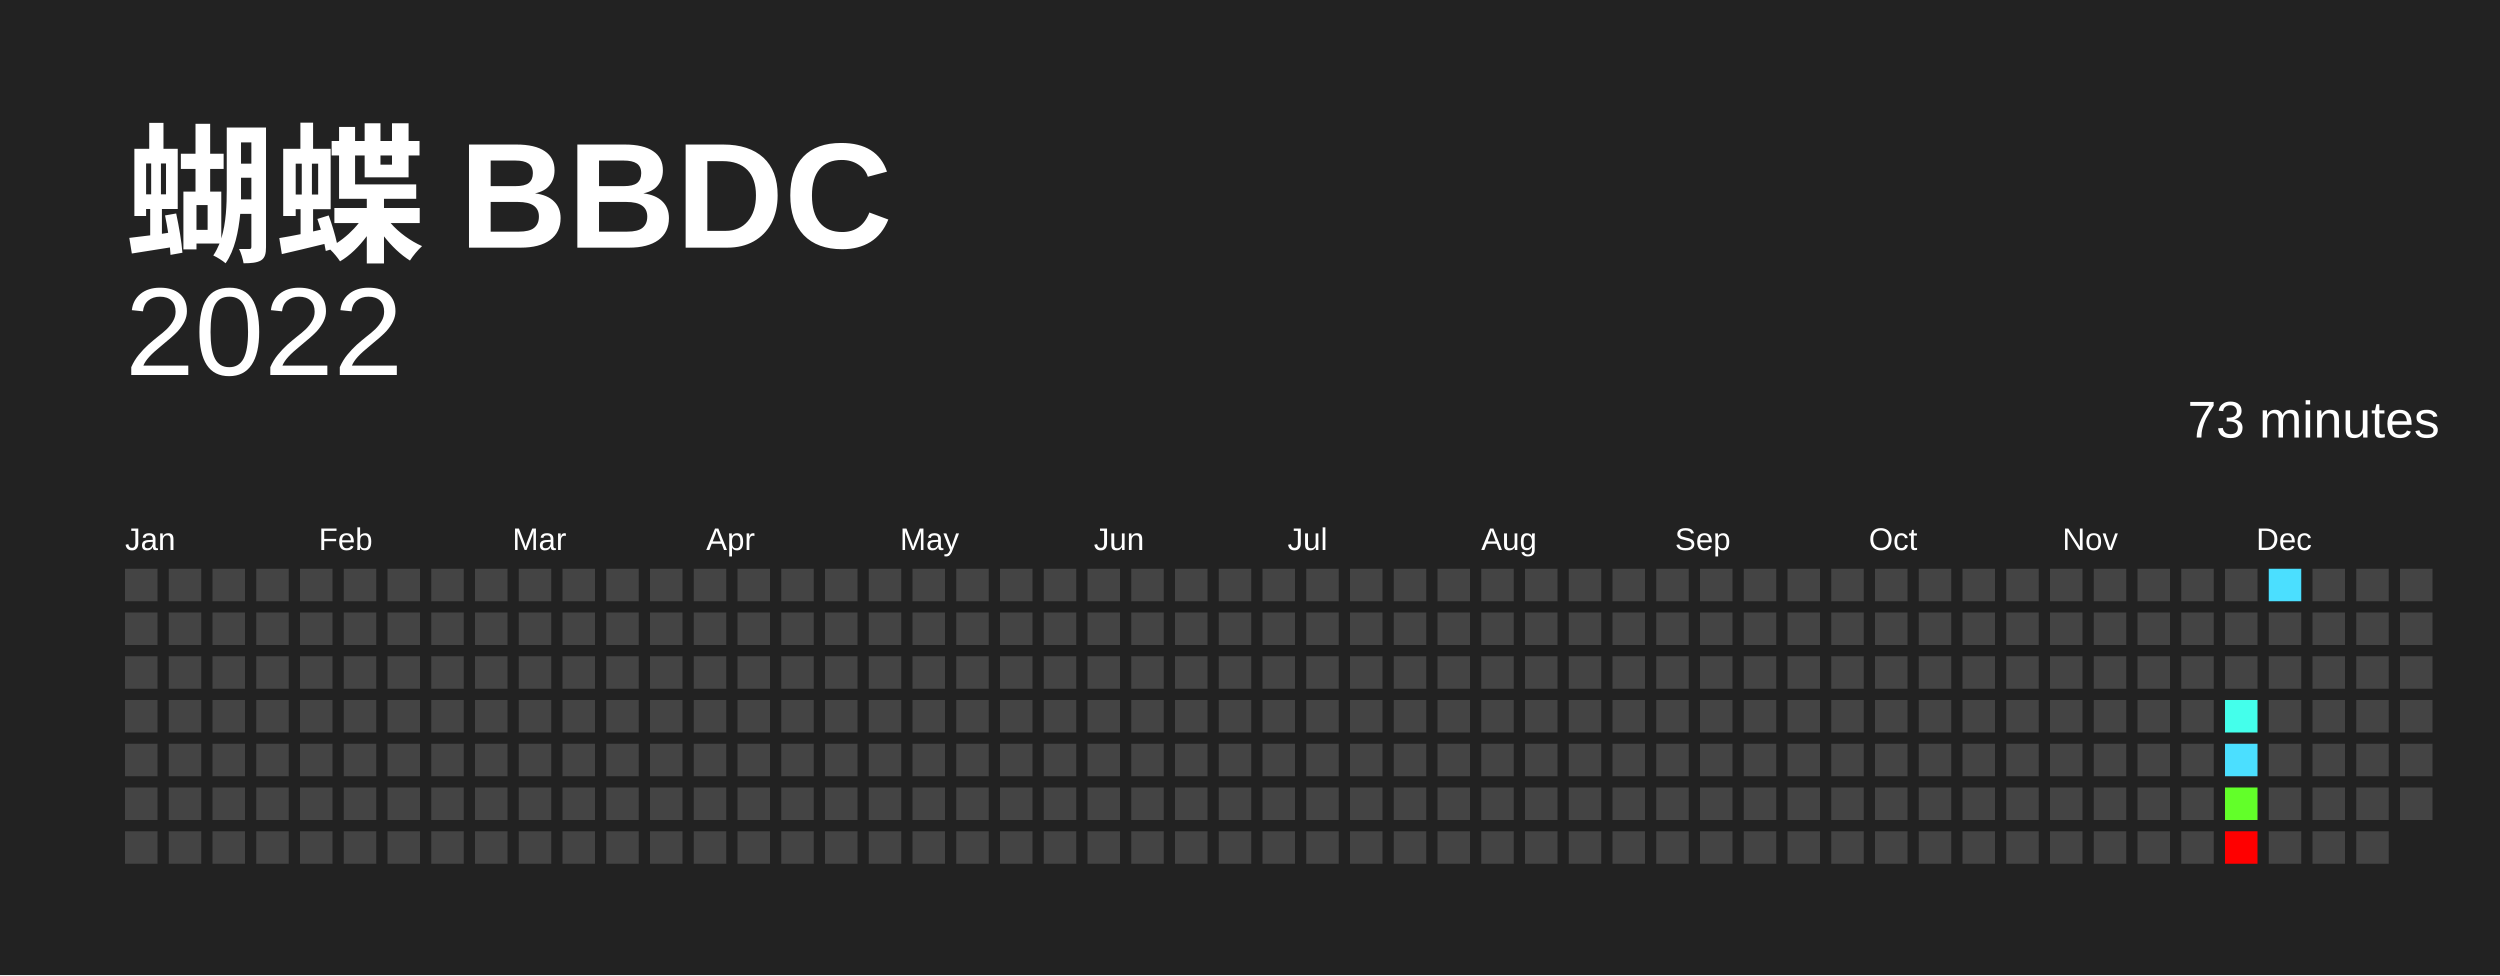
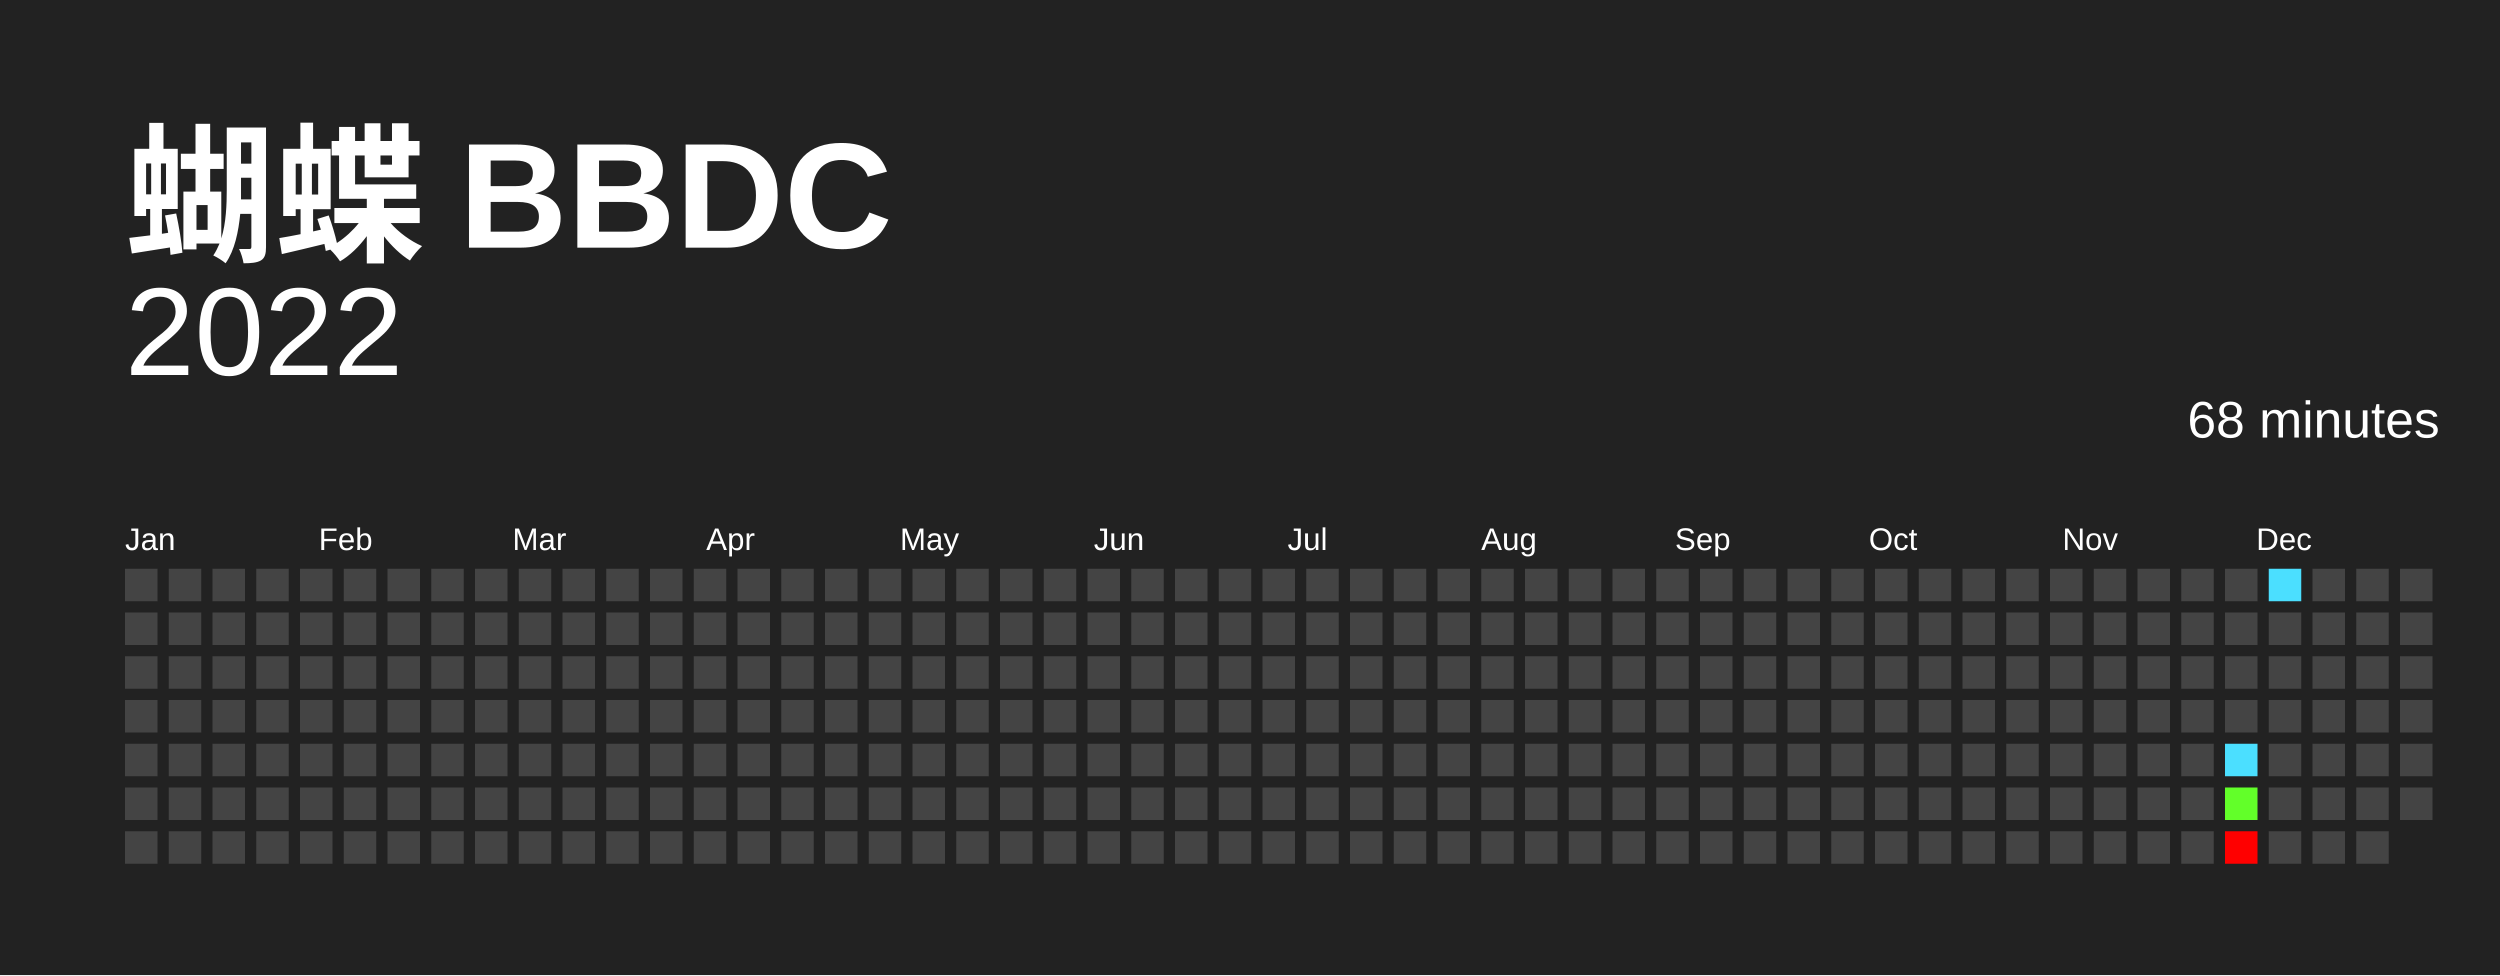
<svg xmlns="http://www.w3.org/2000/svg" baseProfile="full" height="78mm" version="1.1" viewBox="0,0,200,78" width="200mm">
  <defs />
  <rect fill="#222222" height="78" width="200" x="0" y="0" />
  <text fill="#FFFFFF" style="font-size:12px; font-family:Arial; font-weight:bold;" x="10" y="20">蝴蝶 BBDC</text>
  <text alignment-baseline="hanging" fill="#FFFFFF" style="font-size:10.0px; font-family:Arial;" x="10" y="30">2022</text>
-   <text alignment-baseline="hanging" fill="#FFFFFF" style="font-size:4.125px; font-family:Arial;" x="175" y="35">73 minutes</text>
+   <text alignment-baseline="hanging" fill="#FFFFFF" style="font-size:4.125px; font-family:Arial;" x="175" y="35">68 minutes</text>
  <text fill="#FFFFFF" style="font-size:2.5px; font-family:Arial" x="10.0" y="44">Jan</text>
  <text fill="#FFFFFF" style="font-size:2.5px; font-family:Arial" x="25.5" y="44">Feb</text>
  <text fill="#FFFFFF" style="font-size:2.5px; font-family:Arial" x="41.0" y="44">Mar</text>
  <text fill="#FFFFFF" style="font-size:2.5px; font-family:Arial" x="56.5" y="44">Apr</text>
  <text fill="#FFFFFF" style="font-size:2.5px; font-family:Arial" x="72.0" y="44">May</text>
  <text fill="#FFFFFF" style="font-size:2.5px; font-family:Arial" x="87.5" y="44">Jun</text>
  <text fill="#FFFFFF" style="font-size:2.5px; font-family:Arial" x="103.0" y="44">Jul</text>
  <text fill="#FFFFFF" style="font-size:2.5px; font-family:Arial" x="118.5" y="44">Aug</text>
  <text fill="#FFFFFF" style="font-size:2.5px; font-family:Arial" x="134.0" y="44">Sep</text>
  <text fill="#FFFFFF" style="font-size:2.5px; font-family:Arial" x="149.5" y="44">Oct</text>
  <text fill="#FFFFFF" style="font-size:2.5px; font-family:Arial" x="165.0" y="44">Nov</text>
  <text fill="#FFFFFF" style="font-size:2.5px; font-family:Arial" x="180.5" y="44">Dec</text>
  <rect fill="#444444" height="2.6" width="2.6" x="10.0" y="45.5" />
  <rect fill="#444444" height="2.6" width="2.6" x="10.0" y="49.0" />
  <rect fill="#444444" height="2.6" width="2.6" x="10.0" y="52.5" />
  <rect fill="#444444" height="2.6" width="2.6" x="10.0" y="56.0" />
  <rect fill="#444444" height="2.6" width="2.6" x="10.0" y="59.5" />
  <rect fill="#444444" height="2.6" width="2.6" x="10.0" y="63.0" />
  <rect fill="#444444" height="2.6" width="2.6" x="10.0" y="66.5" />
  <rect fill="#444444" height="2.6" width="2.6" x="13.5" y="45.5" />
  <rect fill="#444444" height="2.6" width="2.6" x="13.5" y="49.0" />
  <rect fill="#444444" height="2.6" width="2.6" x="13.5" y="52.5" />
  <rect fill="#444444" height="2.6" width="2.6" x="13.5" y="56.0" />
  <rect fill="#444444" height="2.6" width="2.6" x="13.5" y="59.5" />
  <rect fill="#444444" height="2.6" width="2.6" x="13.5" y="63.0" />
  <rect fill="#444444" height="2.6" width="2.6" x="13.5" y="66.5" />
  <rect fill="#444444" height="2.6" width="2.6" x="17.0" y="45.5" />
  <rect fill="#444444" height="2.6" width="2.6" x="17.0" y="49.0" />
  <rect fill="#444444" height="2.6" width="2.6" x="17.0" y="52.5" />
  <rect fill="#444444" height="2.6" width="2.6" x="17.0" y="56.0" />
  <rect fill="#444444" height="2.6" width="2.6" x="17.0" y="59.5" />
  <rect fill="#444444" height="2.6" width="2.6" x="17.0" y="63.0" />
  <rect fill="#444444" height="2.6" width="2.6" x="17.0" y="66.5" />
  <rect fill="#444444" height="2.6" width="2.6" x="20.5" y="45.5" />
  <rect fill="#444444" height="2.6" width="2.6" x="20.5" y="49.0" />
  <rect fill="#444444" height="2.6" width="2.6" x="20.5" y="52.5" />
  <rect fill="#444444" height="2.6" width="2.6" x="20.5" y="56.0" />
  <rect fill="#444444" height="2.6" width="2.6" x="20.5" y="59.5" />
  <rect fill="#444444" height="2.6" width="2.6" x="20.5" y="63.0" />
  <rect fill="#444444" height="2.6" width="2.6" x="20.5" y="66.5" />
  <rect fill="#444444" height="2.6" width="2.6" x="24.0" y="45.5" />
  <rect fill="#444444" height="2.6" width="2.6" x="24.0" y="49.0" />
  <rect fill="#444444" height="2.6" width="2.6" x="24.0" y="52.5" />
  <rect fill="#444444" height="2.6" width="2.6" x="24.0" y="56.0" />
  <rect fill="#444444" height="2.6" width="2.6" x="24.0" y="59.5" />
  <rect fill="#444444" height="2.6" width="2.6" x="24.0" y="63.0" />
  <rect fill="#444444" height="2.6" width="2.6" x="24.0" y="66.5" />
  <rect fill="#444444" height="2.6" width="2.6" x="27.5" y="45.5" />
  <rect fill="#444444" height="2.6" width="2.6" x="27.5" y="49.0" />
  <rect fill="#444444" height="2.6" width="2.6" x="27.5" y="52.5" />
  <rect fill="#444444" height="2.6" width="2.6" x="27.5" y="56.0" />
  <rect fill="#444444" height="2.6" width="2.6" x="27.5" y="59.5" />
  <rect fill="#444444" height="2.6" width="2.6" x="27.5" y="63.0" />
  <rect fill="#444444" height="2.6" width="2.6" x="27.5" y="66.5" />
  <rect fill="#444444" height="2.6" width="2.6" x="31.0" y="45.5" />
  <rect fill="#444444" height="2.6" width="2.6" x="31.0" y="49.0" />
  <rect fill="#444444" height="2.6" width="2.6" x="31.0" y="52.5" />
  <rect fill="#444444" height="2.6" width="2.6" x="31.0" y="56.0" />
  <rect fill="#444444" height="2.6" width="2.6" x="31.0" y="59.5" />
  <rect fill="#444444" height="2.6" width="2.6" x="31.0" y="63.0" />
  <rect fill="#444444" height="2.6" width="2.6" x="31.0" y="66.5" />
  <rect fill="#444444" height="2.6" width="2.6" x="34.5" y="45.5" />
  <rect fill="#444444" height="2.6" width="2.6" x="34.5" y="49.0" />
  <rect fill="#444444" height="2.6" width="2.6" x="34.5" y="52.5" />
  <rect fill="#444444" height="2.6" width="2.6" x="34.5" y="56.0" />
  <rect fill="#444444" height="2.6" width="2.6" x="34.5" y="59.5" />
  <rect fill="#444444" height="2.6" width="2.6" x="34.5" y="63.0" />
  <rect fill="#444444" height="2.6" width="2.6" x="34.5" y="66.5" />
  <rect fill="#444444" height="2.6" width="2.6" x="38.0" y="45.5" />
  <rect fill="#444444" height="2.6" width="2.6" x="38.0" y="49.0" />
  <rect fill="#444444" height="2.6" width="2.6" x="38.0" y="52.5" />
  <rect fill="#444444" height="2.6" width="2.6" x="38.0" y="56.0" />
  <rect fill="#444444" height="2.6" width="2.6" x="38.0" y="59.5" />
  <rect fill="#444444" height="2.6" width="2.6" x="38.0" y="63.0" />
  <rect fill="#444444" height="2.6" width="2.6" x="38.0" y="66.5" />
  <rect fill="#444444" height="2.6" width="2.6" x="41.5" y="45.5" />
  <rect fill="#444444" height="2.6" width="2.6" x="41.5" y="49.0" />
  <rect fill="#444444" height="2.6" width="2.6" x="41.5" y="52.5" />
  <rect fill="#444444" height="2.6" width="2.6" x="41.5" y="56.0" />
  <rect fill="#444444" height="2.6" width="2.6" x="41.5" y="59.5" />
  <rect fill="#444444" height="2.6" width="2.6" x="41.5" y="63.0" />
  <rect fill="#444444" height="2.6" width="2.6" x="41.5" y="66.5" />
  <rect fill="#444444" height="2.6" width="2.6" x="45.0" y="45.5" />
  <rect fill="#444444" height="2.6" width="2.6" x="45.0" y="49.0" />
  <rect fill="#444444" height="2.6" width="2.6" x="45.0" y="52.5" />
  <rect fill="#444444" height="2.6" width="2.6" x="45.0" y="56.0" />
  <rect fill="#444444" height="2.6" width="2.6" x="45.0" y="59.5" />
  <rect fill="#444444" height="2.6" width="2.6" x="45.0" y="63.0" />
  <rect fill="#444444" height="2.6" width="2.6" x="45.0" y="66.5" />
  <rect fill="#444444" height="2.6" width="2.6" x="48.5" y="45.5" />
  <rect fill="#444444" height="2.6" width="2.6" x="48.5" y="49.0" />
  <rect fill="#444444" height="2.6" width="2.6" x="48.5" y="52.5" />
  <rect fill="#444444" height="2.6" width="2.6" x="48.5" y="56.0" />
  <rect fill="#444444" height="2.6" width="2.6" x="48.5" y="59.5" />
  <rect fill="#444444" height="2.6" width="2.6" x="48.5" y="63.0" />
  <rect fill="#444444" height="2.6" width="2.6" x="48.5" y="66.5" />
  <rect fill="#444444" height="2.6" width="2.6" x="52.0" y="45.5" />
  <rect fill="#444444" height="2.6" width="2.6" x="52.0" y="49.0" />
  <rect fill="#444444" height="2.6" width="2.6" x="52.0" y="52.5" />
  <rect fill="#444444" height="2.6" width="2.6" x="52.0" y="56.0" />
  <rect fill="#444444" height="2.6" width="2.6" x="52.0" y="59.5" />
  <rect fill="#444444" height="2.6" width="2.6" x="52.0" y="63.0" />
  <rect fill="#444444" height="2.6" width="2.6" x="52.0" y="66.5" />
  <rect fill="#444444" height="2.6" width="2.6" x="55.5" y="45.5" />
  <rect fill="#444444" height="2.6" width="2.6" x="55.5" y="49.0" />
  <rect fill="#444444" height="2.6" width="2.6" x="55.5" y="52.5" />
  <rect fill="#444444" height="2.6" width="2.6" x="55.5" y="56.0" />
  <rect fill="#444444" height="2.6" width="2.6" x="55.5" y="59.5" />
  <rect fill="#444444" height="2.6" width="2.6" x="55.5" y="63.0" />
  <rect fill="#444444" height="2.6" width="2.6" x="55.5" y="66.5" />
  <rect fill="#444444" height="2.6" width="2.6" x="59.0" y="45.5" />
  <rect fill="#444444" height="2.6" width="2.6" x="59.0" y="49.0" />
  <rect fill="#444444" height="2.6" width="2.6" x="59.0" y="52.5" />
  <rect fill="#444444" height="2.6" width="2.6" x="59.0" y="56.0" />
  <rect fill="#444444" height="2.6" width="2.6" x="59.0" y="59.5" />
  <rect fill="#444444" height="2.6" width="2.6" x="59.0" y="63.0" />
  <rect fill="#444444" height="2.6" width="2.6" x="59.0" y="66.5" />
  <rect fill="#444444" height="2.6" width="2.6" x="62.5" y="45.5" />
  <rect fill="#444444" height="2.6" width="2.6" x="62.5" y="49.0" />
  <rect fill="#444444" height="2.6" width="2.6" x="62.5" y="52.5" />
  <rect fill="#444444" height="2.6" width="2.6" x="62.5" y="56.0" />
  <rect fill="#444444" height="2.6" width="2.6" x="62.5" y="59.5" />
  <rect fill="#444444" height="2.6" width="2.6" x="62.5" y="63.0" />
  <rect fill="#444444" height="2.6" width="2.6" x="62.5" y="66.5" />
  <rect fill="#444444" height="2.6" width="2.6" x="66.0" y="45.5" />
  <rect fill="#444444" height="2.6" width="2.6" x="66.0" y="49.0" />
  <rect fill="#444444" height="2.6" width="2.6" x="66.0" y="52.5" />
  <rect fill="#444444" height="2.6" width="2.6" x="66.0" y="56.0" />
  <rect fill="#444444" height="2.6" width="2.6" x="66.0" y="59.5" />
  <rect fill="#444444" height="2.6" width="2.6" x="66.0" y="63.0" />
  <rect fill="#444444" height="2.6" width="2.6" x="66.0" y="66.5" />
  <rect fill="#444444" height="2.6" width="2.6" x="69.5" y="45.5" />
  <rect fill="#444444" height="2.6" width="2.6" x="69.5" y="49.0" />
  <rect fill="#444444" height="2.6" width="2.6" x="69.5" y="52.5" />
  <rect fill="#444444" height="2.6" width="2.6" x="69.5" y="56.0" />
  <rect fill="#444444" height="2.6" width="2.6" x="69.5" y="59.5" />
  <rect fill="#444444" height="2.6" width="2.6" x="69.5" y="63.0" />
  <rect fill="#444444" height="2.6" width="2.6" x="69.5" y="66.5" />
  <rect fill="#444444" height="2.6" width="2.6" x="73.0" y="45.5" />
  <rect fill="#444444" height="2.6" width="2.6" x="73.0" y="49.0" />
  <rect fill="#444444" height="2.6" width="2.6" x="73.0" y="52.5" />
  <rect fill="#444444" height="2.6" width="2.6" x="73.0" y="56.0" />
  <rect fill="#444444" height="2.6" width="2.6" x="73.0" y="59.5" />
  <rect fill="#444444" height="2.6" width="2.6" x="73.0" y="63.0" />
  <rect fill="#444444" height="2.6" width="2.6" x="73.0" y="66.5" />
  <rect fill="#444444" height="2.6" width="2.6" x="76.5" y="45.5" />
  <rect fill="#444444" height="2.6" width="2.6" x="76.5" y="49.0" />
  <rect fill="#444444" height="2.6" width="2.6" x="76.5" y="52.5" />
  <rect fill="#444444" height="2.6" width="2.6" x="76.5" y="56.0" />
  <rect fill="#444444" height="2.6" width="2.6" x="76.5" y="59.5" />
  <rect fill="#444444" height="2.6" width="2.6" x="76.5" y="63.0" />
  <rect fill="#444444" height="2.6" width="2.6" x="76.5" y="66.5" />
  <rect fill="#444444" height="2.6" width="2.6" x="80.0" y="45.5" />
  <rect fill="#444444" height="2.6" width="2.6" x="80.0" y="49.0" />
  <rect fill="#444444" height="2.6" width="2.6" x="80.0" y="52.5" />
  <rect fill="#444444" height="2.6" width="2.6" x="80.0" y="56.0" />
  <rect fill="#444444" height="2.6" width="2.6" x="80.0" y="59.5" />
  <rect fill="#444444" height="2.6" width="2.6" x="80.0" y="63.0" />
  <rect fill="#444444" height="2.6" width="2.6" x="80.0" y="66.5" />
  <rect fill="#444444" height="2.6" width="2.6" x="83.5" y="45.5" />
  <rect fill="#444444" height="2.6" width="2.6" x="83.5" y="49.0" />
  <rect fill="#444444" height="2.6" width="2.6" x="83.5" y="52.5" />
  <rect fill="#444444" height="2.6" width="2.6" x="83.5" y="56.0" />
  <rect fill="#444444" height="2.6" width="2.6" x="83.5" y="59.5" />
  <rect fill="#444444" height="2.6" width="2.6" x="83.5" y="63.0" />
  <rect fill="#444444" height="2.6" width="2.6" x="83.5" y="66.5" />
  <rect fill="#444444" height="2.6" width="2.6" x="87.0" y="45.5" />
  <rect fill="#444444" height="2.6" width="2.6" x="87.0" y="49.0" />
  <rect fill="#444444" height="2.6" width="2.6" x="87.0" y="52.5" />
  <rect fill="#444444" height="2.6" width="2.6" x="87.0" y="56.0" />
  <rect fill="#444444" height="2.6" width="2.6" x="87.0" y="59.5" />
  <rect fill="#444444" height="2.6" width="2.6" x="87.0" y="63.0" />
  <rect fill="#444444" height="2.6" width="2.6" x="87.0" y="66.5" />
  <rect fill="#444444" height="2.6" width="2.6" x="90.5" y="45.5" />
  <rect fill="#444444" height="2.6" width="2.6" x="90.5" y="49.0" />
  <rect fill="#444444" height="2.6" width="2.6" x="90.5" y="52.5" />
  <rect fill="#444444" height="2.6" width="2.6" x="90.5" y="56.0" />
  <rect fill="#444444" height="2.6" width="2.6" x="90.5" y="59.5" />
  <rect fill="#444444" height="2.6" width="2.6" x="90.5" y="63.0" />
  <rect fill="#444444" height="2.6" width="2.6" x="90.5" y="66.5" />
  <rect fill="#444444" height="2.6" width="2.6" x="94.0" y="45.5" />
  <rect fill="#444444" height="2.6" width="2.6" x="94.0" y="49.0" />
  <rect fill="#444444" height="2.6" width="2.6" x="94.0" y="52.5" />
  <rect fill="#444444" height="2.6" width="2.6" x="94.0" y="56.0" />
  <rect fill="#444444" height="2.6" width="2.6" x="94.0" y="59.5" />
  <rect fill="#444444" height="2.6" width="2.6" x="94.0" y="63.0" />
  <rect fill="#444444" height="2.6" width="2.6" x="94.0" y="66.5" />
  <rect fill="#444444" height="2.6" width="2.6" x="97.5" y="45.5" />
  <rect fill="#444444" height="2.6" width="2.6" x="97.5" y="49.0" />
  <rect fill="#444444" height="2.6" width="2.6" x="97.5" y="52.5" />
  <rect fill="#444444" height="2.6" width="2.6" x="97.5" y="56.0" />
  <rect fill="#444444" height="2.6" width="2.6" x="97.5" y="59.5" />
  <rect fill="#444444" height="2.6" width="2.6" x="97.5" y="63.0" />
  <rect fill="#444444" height="2.6" width="2.6" x="97.5" y="66.5" />
  <rect fill="#444444" height="2.6" width="2.6" x="101.0" y="45.5" />
  <rect fill="#444444" height="2.6" width="2.6" x="101.0" y="49.0" />
  <rect fill="#444444" height="2.6" width="2.6" x="101.0" y="52.5" />
  <rect fill="#444444" height="2.6" width="2.6" x="101.0" y="56.0" />
  <rect fill="#444444" height="2.6" width="2.6" x="101.0" y="59.5" />
  <rect fill="#444444" height="2.6" width="2.6" x="101.0" y="63.0" />
  <rect fill="#444444" height="2.6" width="2.6" x="101.0" y="66.5" />
  <rect fill="#444444" height="2.6" width="2.6" x="104.5" y="45.5" />
  <rect fill="#444444" height="2.6" width="2.6" x="104.5" y="49.0" />
  <rect fill="#444444" height="2.6" width="2.6" x="104.5" y="52.5" />
  <rect fill="#444444" height="2.6" width="2.6" x="104.5" y="56.0" />
  <rect fill="#444444" height="2.6" width="2.6" x="104.5" y="59.5" />
  <rect fill="#444444" height="2.6" width="2.6" x="104.5" y="63.0" />
  <rect fill="#444444" height="2.6" width="2.6" x="104.5" y="66.5" />
  <rect fill="#444444" height="2.6" width="2.6" x="108.0" y="45.5" />
  <rect fill="#444444" height="2.6" width="2.6" x="108.0" y="49.0" />
  <rect fill="#444444" height="2.6" width="2.6" x="108.0" y="52.5" />
  <rect fill="#444444" height="2.6" width="2.6" x="108.0" y="56.0" />
  <rect fill="#444444" height="2.6" width="2.6" x="108.0" y="59.5" />
  <rect fill="#444444" height="2.6" width="2.6" x="108.0" y="63.0" />
  <rect fill="#444444" height="2.6" width="2.6" x="108.0" y="66.5" />
  <rect fill="#444444" height="2.6" width="2.6" x="111.5" y="45.5" />
  <rect fill="#444444" height="2.6" width="2.6" x="111.5" y="49.0" />
  <rect fill="#444444" height="2.6" width="2.6" x="111.5" y="52.5" />
  <rect fill="#444444" height="2.6" width="2.6" x="111.5" y="56.0" />
  <rect fill="#444444" height="2.6" width="2.6" x="111.5" y="59.5" />
  <rect fill="#444444" height="2.6" width="2.6" x="111.5" y="63.0" />
  <rect fill="#444444" height="2.6" width="2.6" x="111.5" y="66.5" />
  <rect fill="#444444" height="2.6" width="2.6" x="115.0" y="45.5" />
  <rect fill="#444444" height="2.6" width="2.6" x="115.0" y="49.0" />
  <rect fill="#444444" height="2.6" width="2.6" x="115.0" y="52.5" />
  <rect fill="#444444" height="2.6" width="2.6" x="115.0" y="56.0" />
  <rect fill="#444444" height="2.6" width="2.6" x="115.0" y="59.5" />
  <rect fill="#444444" height="2.6" width="2.6" x="115.0" y="63.0" />
  <rect fill="#444444" height="2.6" width="2.6" x="115.0" y="66.5" />
  <rect fill="#444444" height="2.6" width="2.6" x="118.5" y="45.5" />
  <rect fill="#444444" height="2.6" width="2.6" x="118.5" y="49.0" />
  <rect fill="#444444" height="2.6" width="2.6" x="118.5" y="52.5" />
  <rect fill="#444444" height="2.6" width="2.6" x="118.5" y="56.0" />
  <rect fill="#444444" height="2.6" width="2.6" x="118.5" y="59.5" />
  <rect fill="#444444" height="2.6" width="2.6" x="118.5" y="63.0" />
  <rect fill="#444444" height="2.6" width="2.6" x="118.5" y="66.5" />
  <rect fill="#444444" height="2.6" width="2.6" x="122.0" y="45.5" />
  <rect fill="#444444" height="2.6" width="2.6" x="122.0" y="49.0" />
  <rect fill="#444444" height="2.6" width="2.6" x="122.0" y="52.5" />
  <rect fill="#444444" height="2.6" width="2.6" x="122.0" y="56.0" />
  <rect fill="#444444" height="2.6" width="2.6" x="122.0" y="59.5" />
  <rect fill="#444444" height="2.6" width="2.6" x="122.0" y="63.0" />
  <rect fill="#444444" height="2.6" width="2.6" x="122.0" y="66.5" />
  <rect fill="#444444" height="2.6" width="2.6" x="125.5" y="45.5" />
  <rect fill="#444444" height="2.6" width="2.6" x="125.5" y="49.0" />
  <rect fill="#444444" height="2.6" width="2.6" x="125.5" y="52.5" />
  <rect fill="#444444" height="2.6" width="2.6" x="125.5" y="56.0" />
  <rect fill="#444444" height="2.6" width="2.6" x="125.5" y="59.5" />
  <rect fill="#444444" height="2.6" width="2.6" x="125.5" y="63.0" />
  <rect fill="#444444" height="2.6" width="2.6" x="125.5" y="66.5" />
  <rect fill="#444444" height="2.6" width="2.6" x="129.0" y="45.5" />
  <rect fill="#444444" height="2.6" width="2.6" x="129.0" y="49.0" />
  <rect fill="#444444" height="2.6" width="2.6" x="129.0" y="52.5" />
  <rect fill="#444444" height="2.6" width="2.6" x="129.0" y="56.0" />
  <rect fill="#444444" height="2.6" width="2.6" x="129.0" y="59.5" />
  <rect fill="#444444" height="2.6" width="2.6" x="129.0" y="63.0" />
  <rect fill="#444444" height="2.6" width="2.6" x="129.0" y="66.5" />
  <rect fill="#444444" height="2.6" width="2.6" x="132.5" y="45.5" />
  <rect fill="#444444" height="2.6" width="2.6" x="132.5" y="49.0" />
  <rect fill="#444444" height="2.6" width="2.6" x="132.5" y="52.5" />
  <rect fill="#444444" height="2.6" width="2.6" x="132.5" y="56.0" />
  <rect fill="#444444" height="2.6" width="2.6" x="132.5" y="59.5" />
  <rect fill="#444444" height="2.6" width="2.6" x="132.5" y="63.0" />
  <rect fill="#444444" height="2.6" width="2.6" x="132.5" y="66.5" />
  <rect fill="#444444" height="2.6" width="2.6" x="136.0" y="45.5" />
  <rect fill="#444444" height="2.6" width="2.6" x="136.0" y="49.0" />
  <rect fill="#444444" height="2.6" width="2.6" x="136.0" y="52.5" />
  <rect fill="#444444" height="2.6" width="2.6" x="136.0" y="56.0" />
  <rect fill="#444444" height="2.6" width="2.6" x="136.0" y="59.5" />
  <rect fill="#444444" height="2.6" width="2.6" x="136.0" y="63.0" />
  <rect fill="#444444" height="2.6" width="2.6" x="136.0" y="66.5" />
  <rect fill="#444444" height="2.6" width="2.6" x="139.5" y="45.5" />
  <rect fill="#444444" height="2.6" width="2.6" x="139.5" y="49.0" />
  <rect fill="#444444" height="2.6" width="2.6" x="139.5" y="52.5" />
  <rect fill="#444444" height="2.6" width="2.6" x="139.5" y="56.0" />
  <rect fill="#444444" height="2.6" width="2.6" x="139.5" y="59.5" />
  <rect fill="#444444" height="2.6" width="2.6" x="139.5" y="63.0" />
  <rect fill="#444444" height="2.6" width="2.6" x="139.5" y="66.5" />
  <rect fill="#444444" height="2.6" width="2.6" x="143.0" y="45.5" />
  <rect fill="#444444" height="2.6" width="2.6" x="143.0" y="49.0" />
  <rect fill="#444444" height="2.6" width="2.6" x="143.0" y="52.5" />
  <rect fill="#444444" height="2.6" width="2.6" x="143.0" y="56.0" />
  <rect fill="#444444" height="2.6" width="2.6" x="143.0" y="59.5" />
  <rect fill="#444444" height="2.6" width="2.6" x="143.0" y="63.0" />
  <rect fill="#444444" height="2.6" width="2.6" x="143.0" y="66.5" />
  <rect fill="#444444" height="2.6" width="2.6" x="146.5" y="45.5" />
  <rect fill="#444444" height="2.6" width="2.6" x="146.5" y="49.0" />
  <rect fill="#444444" height="2.6" width="2.6" x="146.5" y="52.5" />
  <rect fill="#444444" height="2.6" width="2.6" x="146.5" y="56.0" />
  <rect fill="#444444" height="2.6" width="2.6" x="146.5" y="59.5" />
  <rect fill="#444444" height="2.6" width="2.6" x="146.5" y="63.0" />
  <rect fill="#444444" height="2.6" width="2.6" x="146.5" y="66.5" />
  <rect fill="#444444" height="2.6" width="2.6" x="150.0" y="45.5" />
  <rect fill="#444444" height="2.6" width="2.6" x="150.0" y="49.0" />
  <rect fill="#444444" height="2.6" width="2.6" x="150.0" y="52.5" />
  <rect fill="#444444" height="2.6" width="2.6" x="150.0" y="56.0" />
  <rect fill="#444444" height="2.6" width="2.6" x="150.0" y="59.5" />
  <rect fill="#444444" height="2.6" width="2.6" x="150.0" y="63.0" />
  <rect fill="#444444" height="2.6" width="2.6" x="150.0" y="66.5" />
  <rect fill="#444444" height="2.6" width="2.6" x="153.5" y="45.5" />
  <rect fill="#444444" height="2.6" width="2.6" x="153.5" y="49.0" />
  <rect fill="#444444" height="2.6" width="2.6" x="153.5" y="52.5" />
  <rect fill="#444444" height="2.6" width="2.6" x="153.5" y="56.0" />
  <rect fill="#444444" height="2.6" width="2.6" x="153.5" y="59.5" />
  <rect fill="#444444" height="2.6" width="2.6" x="153.5" y="63.0" />
  <rect fill="#444444" height="2.6" width="2.6" x="153.5" y="66.5" />
  <rect fill="#444444" height="2.6" width="2.6" x="157.0" y="45.5" />
  <rect fill="#444444" height="2.6" width="2.6" x="157.0" y="49.0" />
  <rect fill="#444444" height="2.6" width="2.6" x="157.0" y="52.5" />
  <rect fill="#444444" height="2.6" width="2.6" x="157.0" y="56.0" />
  <rect fill="#444444" height="2.6" width="2.6" x="157.0" y="59.5" />
  <rect fill="#444444" height="2.6" width="2.6" x="157.0" y="63.0" />
  <rect fill="#444444" height="2.6" width="2.6" x="157.0" y="66.5" />
  <rect fill="#444444" height="2.6" width="2.6" x="160.5" y="45.5" />
  <rect fill="#444444" height="2.6" width="2.6" x="160.5" y="49.0" />
  <rect fill="#444444" height="2.6" width="2.6" x="160.5" y="52.5" />
  <rect fill="#444444" height="2.6" width="2.6" x="160.5" y="56.0" />
  <rect fill="#444444" height="2.6" width="2.6" x="160.5" y="59.5" />
  <rect fill="#444444" height="2.6" width="2.6" x="160.5" y="63.0" />
  <rect fill="#444444" height="2.6" width="2.6" x="160.5" y="66.5" />
  <rect fill="#444444" height="2.6" width="2.6" x="164.0" y="45.5" />
  <rect fill="#444444" height="2.6" width="2.6" x="164.0" y="49.0" />
  <rect fill="#444444" height="2.6" width="2.6" x="164.0" y="52.5" />
  <rect fill="#444444" height="2.6" width="2.6" x="164.0" y="56.0" />
  <rect fill="#444444" height="2.6" width="2.6" x="164.0" y="59.5" />
  <rect fill="#444444" height="2.6" width="2.6" x="164.0" y="63.0" />
  <rect fill="#444444" height="2.6" width="2.6" x="164.0" y="66.5" />
  <rect fill="#444444" height="2.6" width="2.6" x="167.5" y="45.5" />
  <rect fill="#444444" height="2.6" width="2.6" x="167.5" y="49.0" />
  <rect fill="#444444" height="2.6" width="2.6" x="167.5" y="52.5" />
  <rect fill="#444444" height="2.6" width="2.6" x="167.5" y="56.0" />
  <rect fill="#444444" height="2.6" width="2.6" x="167.5" y="59.5" />
  <rect fill="#444444" height="2.6" width="2.6" x="167.5" y="63.0" />
  <rect fill="#444444" height="2.6" width="2.6" x="167.5" y="66.5" />
  <rect fill="#444444" height="2.6" width="2.6" x="171.0" y="45.5" />
  <rect fill="#444444" height="2.6" width="2.6" x="171.0" y="49.0" />
  <rect fill="#444444" height="2.6" width="2.6" x="171.0" y="52.5" />
  <rect fill="#444444" height="2.6" width="2.6" x="171.0" y="56.0" />
  <rect fill="#444444" height="2.6" width="2.6" x="171.0" y="59.5" />
  <rect fill="#444444" height="2.6" width="2.6" x="171.0" y="63.0" />
  <rect fill="#444444" height="2.6" width="2.6" x="171.0" y="66.5" />
  <rect fill="#444444" height="2.6" width="2.6" x="174.5" y="45.5" />
  <rect fill="#444444" height="2.6" width="2.6" x="174.5" y="49.0" />
  <rect fill="#444444" height="2.6" width="2.6" x="174.5" y="52.5" />
  <rect fill="#444444" height="2.6" width="2.6" x="174.5" y="56.0" />
  <rect fill="#444444" height="2.6" width="2.6" x="174.5" y="59.5" />
  <rect fill="#444444" height="2.6" width="2.6" x="174.5" y="63.0" />
  <rect fill="#444444" height="2.6" width="2.6" x="174.5" y="66.5" />
  <rect fill="#444444" height="2.6" width="2.6" x="178.0" y="45.5" />
  <rect fill="#444444" height="2.6" width="2.6" x="178.0" y="49.0" />
  <rect fill="#444444" height="2.6" width="2.6" x="178.0" y="52.5" />
-   <rect fill="#44ffeb" height="2.6" width="2.6" x="178.0" y="56.0" />
+   <rect fill="#444444" height="2.6" width="2.6" x="178.0" y="56.0" />
  <rect fill="#4bdfff" height="2.6" width="2.6" x="178.0" y="59.5" />
  <rect fill="#62ff29" height="2.6" width="2.6" x="178.0" y="63.0" />
  <rect fill="red" height="2.6" width="2.6" x="178.0" y="66.5" />
  <rect fill="#4bdfff" height="2.6" width="2.6" x="181.5" y="45.5" />
  <rect fill="#444444" height="2.6" width="2.6" x="181.5" y="49.0" />
  <rect fill="#444444" height="2.6" width="2.6" x="181.5" y="52.5" />
  <rect fill="#444444" height="2.6" width="2.6" x="181.5" y="56.0" />
  <rect fill="#444444" height="2.6" width="2.6" x="181.5" y="59.5" />
  <rect fill="#444444" height="2.6" width="2.6" x="181.5" y="63.0" />
  <rect fill="#444444" height="2.6" width="2.6" x="181.5" y="66.5" />
  <rect fill="#444444" height="2.6" width="2.6" x="185.0" y="45.5" />
  <rect fill="#444444" height="2.6" width="2.6" x="185.0" y="49.0" />
  <rect fill="#444444" height="2.6" width="2.6" x="185.0" y="52.5" />
  <rect fill="#444444" height="2.6" width="2.6" x="185.0" y="56.0" />
  <rect fill="#444444" height="2.6" width="2.6" x="185.0" y="59.5" />
  <rect fill="#444444" height="2.6" width="2.6" x="185.0" y="63.0" />
  <rect fill="#444444" height="2.6" width="2.6" x="185.0" y="66.5" />
  <rect fill="#444444" height="2.6" width="2.6" x="188.5" y="45.5" />
  <rect fill="#444444" height="2.6" width="2.6" x="188.5" y="49.0" />
  <rect fill="#444444" height="2.6" width="2.6" x="188.5" y="52.5" />
  <rect fill="#444444" height="2.6" width="2.6" x="188.5" y="56.0" />
  <rect fill="#444444" height="2.6" width="2.6" x="188.5" y="59.5" />
  <rect fill="#444444" height="2.6" width="2.6" x="188.5" y="63.0" />
  <rect fill="#444444" height="2.6" width="2.6" x="188.5" y="66.5" />
  <rect fill="#444444" height="2.6" width="2.6" x="192.0" y="45.5" />
  <rect fill="#444444" height="2.6" width="2.6" x="192.0" y="49.0" />
  <rect fill="#444444" height="2.6" width="2.6" x="192.0" y="52.5" />
  <rect fill="#444444" height="2.6" width="2.6" x="192.0" y="56.0" />
  <rect fill="#444444" height="2.6" width="2.6" x="192.0" y="59.5" />
  <rect fill="#444444" height="2.6" width="2.6" x="192.0" y="63.0" />
</svg>
